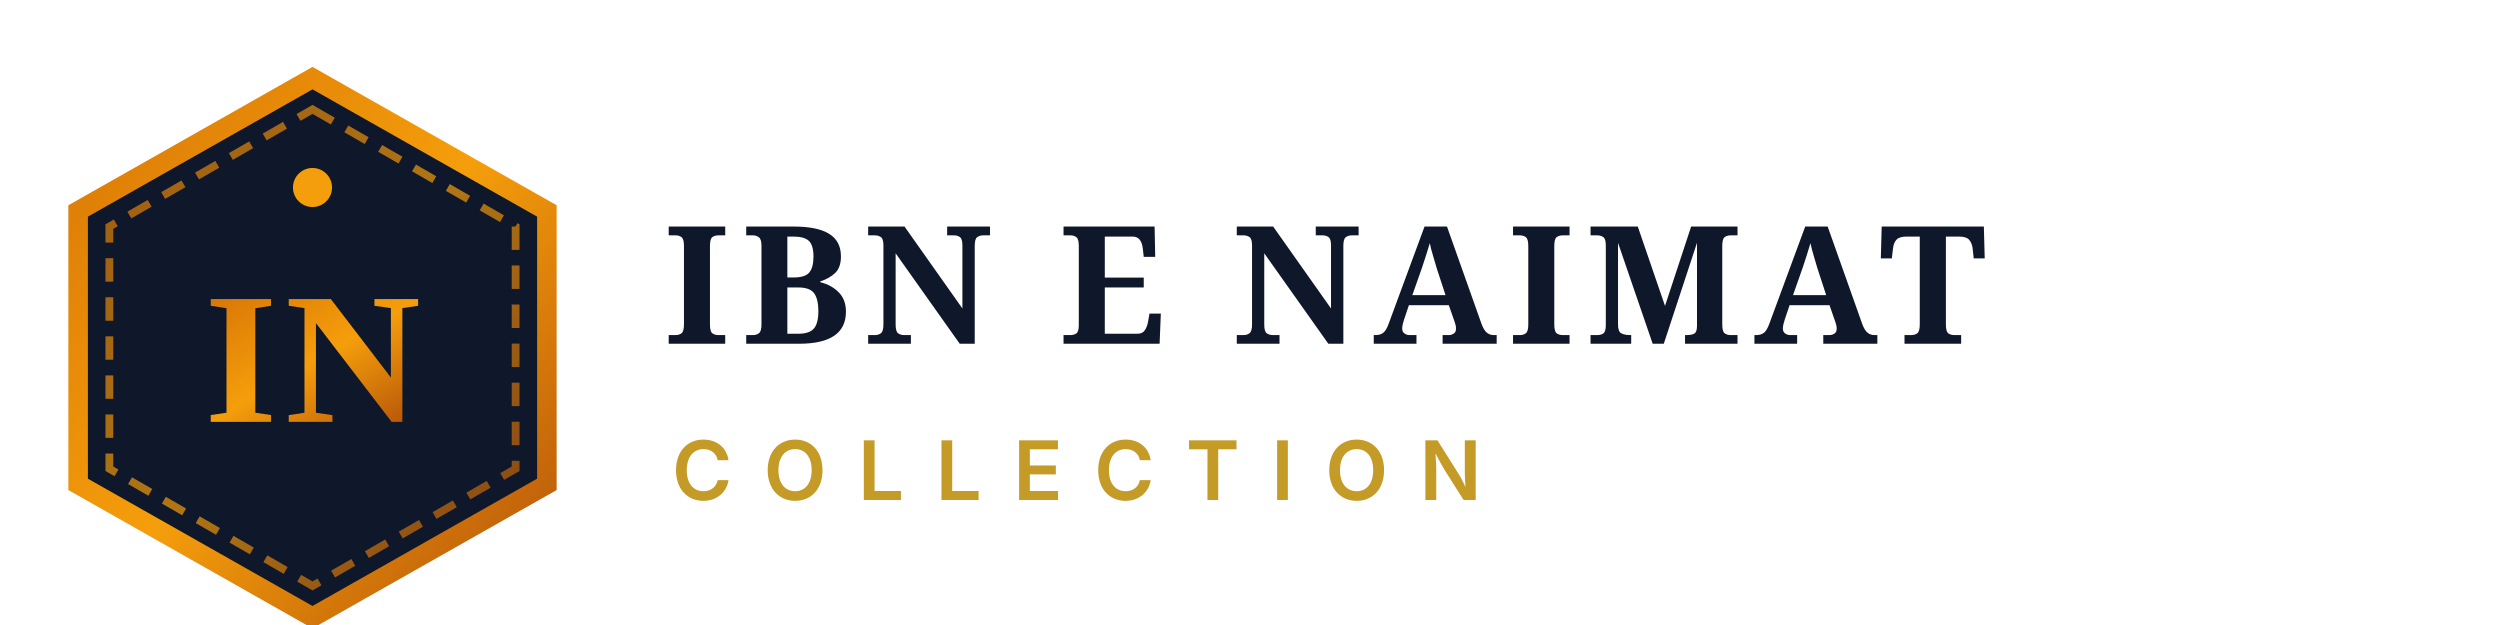
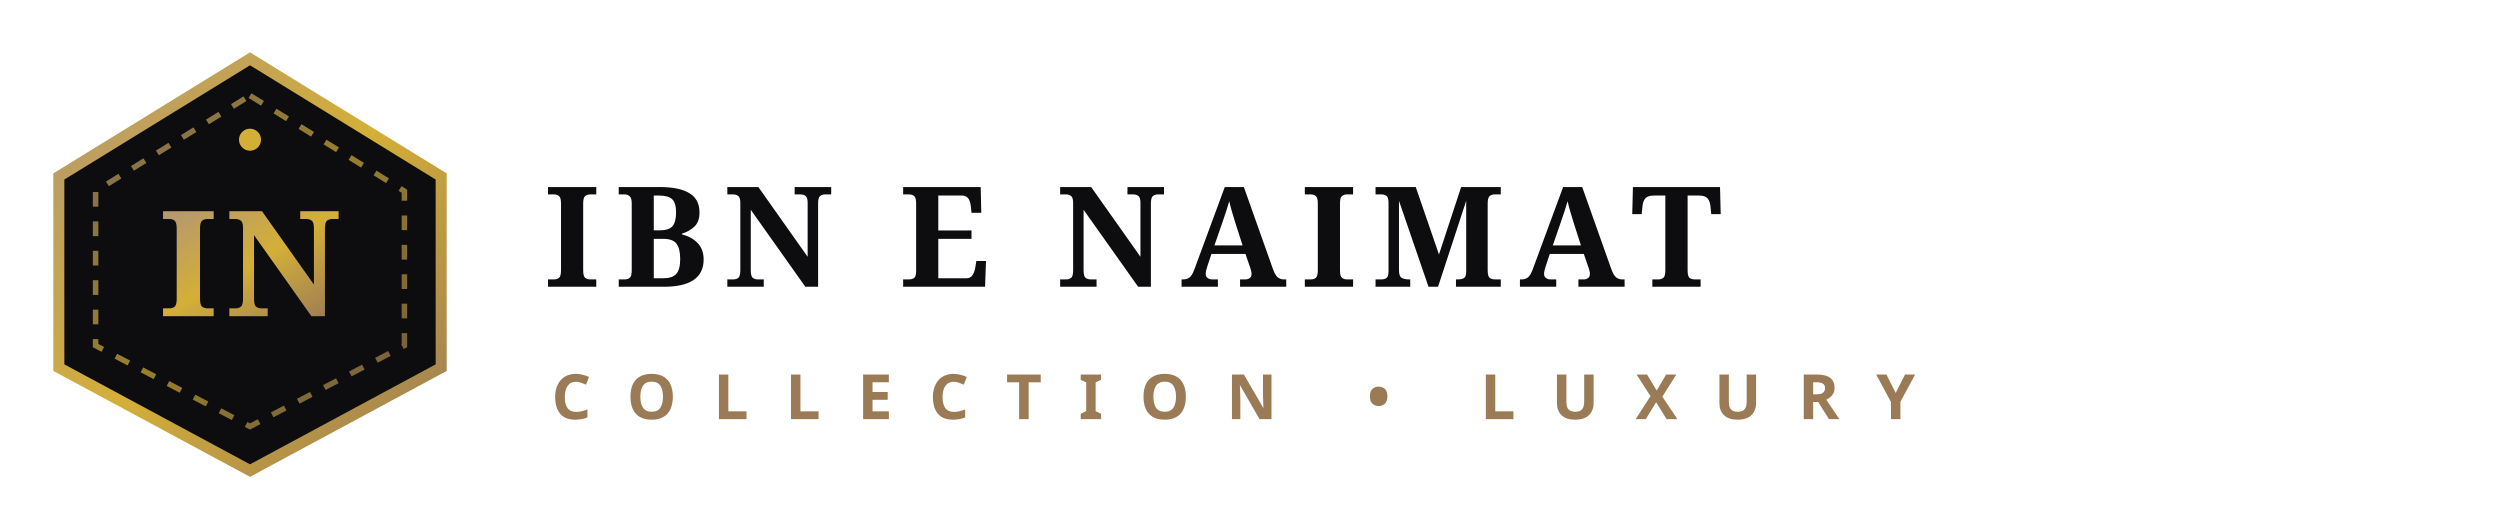
- <svg xmlns="http://www.w3.org/2000/svg" viewBox="0 0 320 80" width="320" height="80">
+ <svg xmlns="http://www.w3.org/2000/svg" viewBox="0 0 340 70" width="340" height="70">
  <defs>
-     <linearGradient id="logoGold" x1="0%" y1="0%" x2="100%" y2="100%">
-       <stop offset="0%" stop-color="#d97706" />
-       <stop offset="50%" stop-color="#f59e0b" />
-       <stop offset="100%" stop-color="#b45309" />
+     <linearGradient id="logoChampagne" x1="0%" y1="0%" x2="100%" y2="100%">
+       <stop offset="0%" stop-color="#b39772" />
+       <stop offset="50%" stop-color="#d4af37" />
+       <stop offset="100%" stop-color="#9a7b56" />
    </linearGradient>
  </defs>
-   <g transform="translate(10, 10)">
-     <polygon points="30,0 60,17 60,52 30,69 0,52 0,17" fill="#0f172a" stroke="url(#logoGold)" stroke-width="2.5" />
-     <polygon points="30,4 56,19 56,50 30,65 4,50 4,19" fill="none" stroke="url(#logoGold)" stroke-width="1" stroke-dasharray="3,2" opacity="0.7" />
-     <text x="30" y="44" font-family="'Cinzel', 'Times New Roman', serif" font-size="24" font-weight="700" fill="url(#logoGold)" text-anchor="middle" letter-spacing="1">IN</text>
-     <circle cx="30" cy="14" r="2.5" fill="#f59e0b" />
+   <g transform="translate(6, 6)">
+     <path d="M 28 2 L 54 18 L 54 44 L 28 58 L 2 44 L 2 18 Z" fill="#0d0d0f" stroke="url(#logoChampagne)" stroke-width="1.5" />
+     <path d="M 28 7 L 49 20 L 49 41 L 28 52 L 7 41 L 7 20 Z" fill="none" stroke="url(#logoChampagne)" stroke-width="0.75" stroke-dasharray="2,2" opacity="0.7" />
+     <text x="28" y="37" font-family="'Cinzel', Georgia, serif" font-size="20" font-weight="700" fill="url(#logoChampagne)" text-anchor="middle" letter-spacing="1">IN</text>
+     <circle cx="28" cy="13" r="1.5" fill="#d4af37" />
  </g>
-   <g transform="translate(85, 20)">
-     <text x="0" y="24" font-family="'Cinzel', 'Playfair Display', Georgia, serif" font-size="21" font-weight="700" fill="#0f172a" letter-spacing="1.5">
+   <g transform="translate(74, 15)">
+     <text x="0" y="24" font-family="'Cinzel', 'Playfair Display', Georgia, serif" font-size="19" font-weight="700" fill="#0d0d0f" letter-spacing="2">
      IBN E NAIMAT
    </text>
-     <text x="1" y="44" font-family="'Plus Jakarta Sans', -apple-system, sans-serif" font-size="10.5" font-weight="600" fill="#c59b27" letter-spacing="4">
-       COLLECTION
+     <text x="1" y="42" font-family="'Plus Jakarta Sans', sans-serif" font-size="8.5" font-weight="600" fill="#9a7b56" letter-spacing="5">
+       COLLECTION • LUXURY
    </text>
  </g>
</svg>
